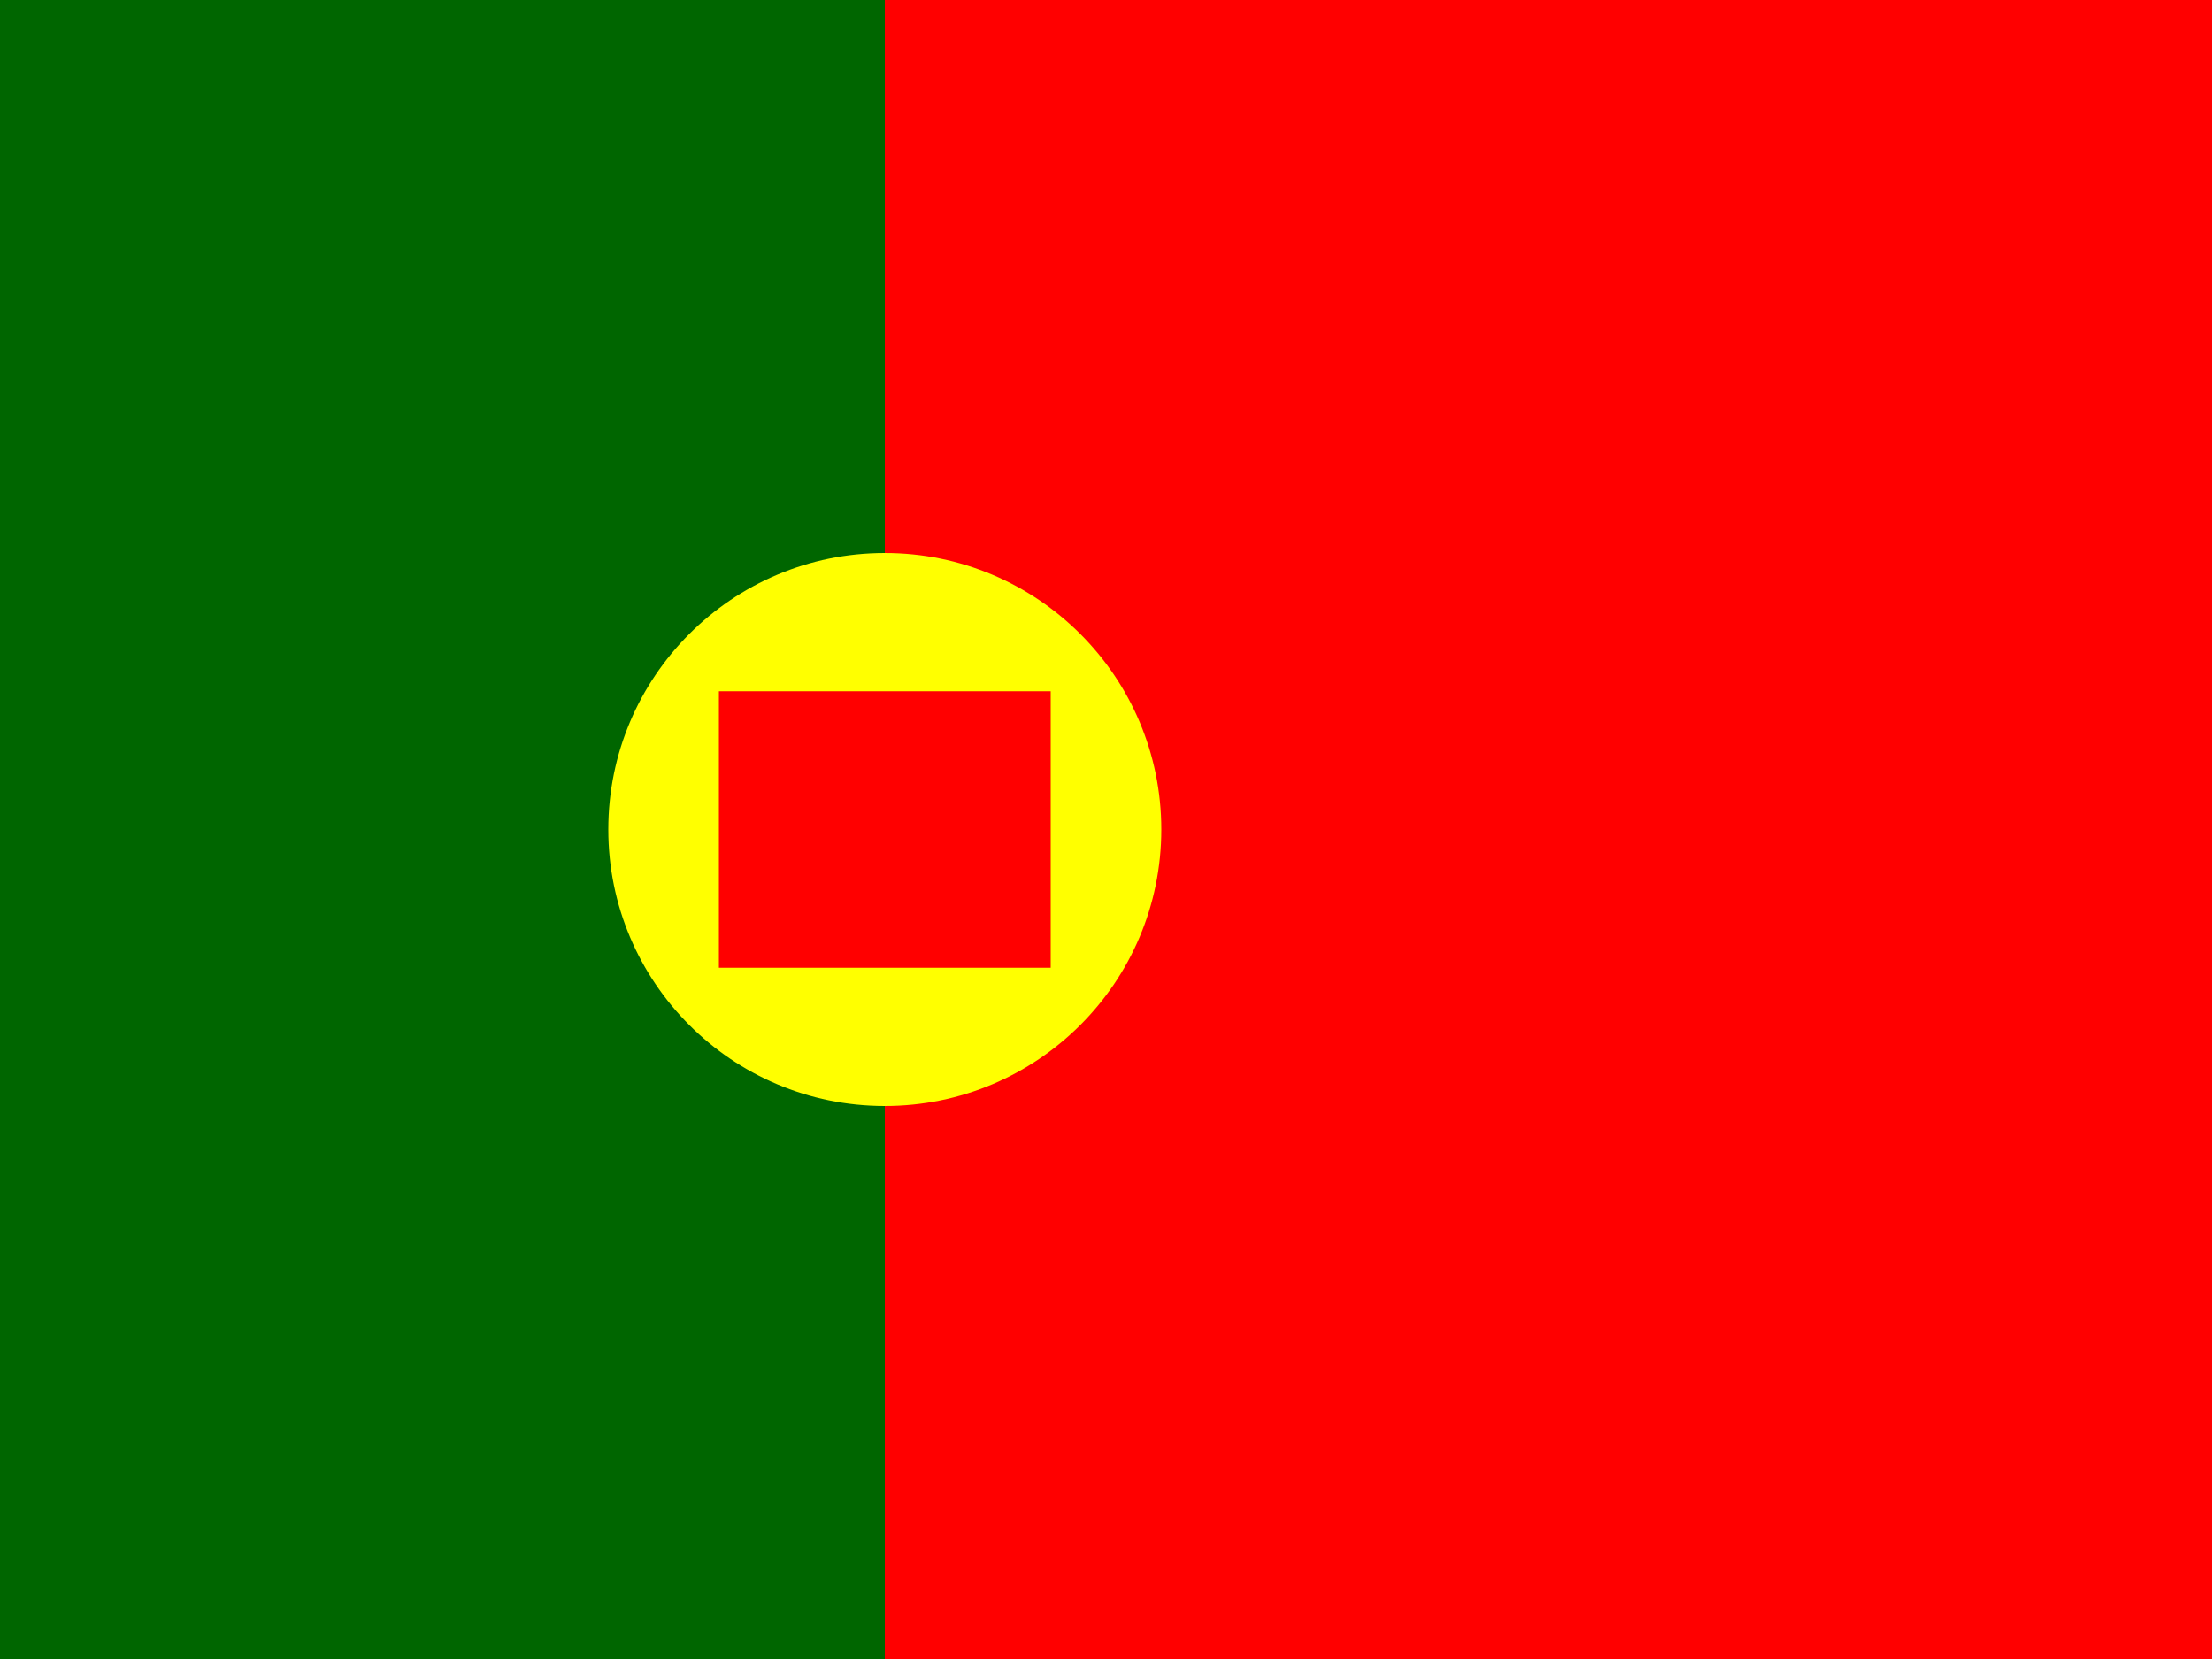
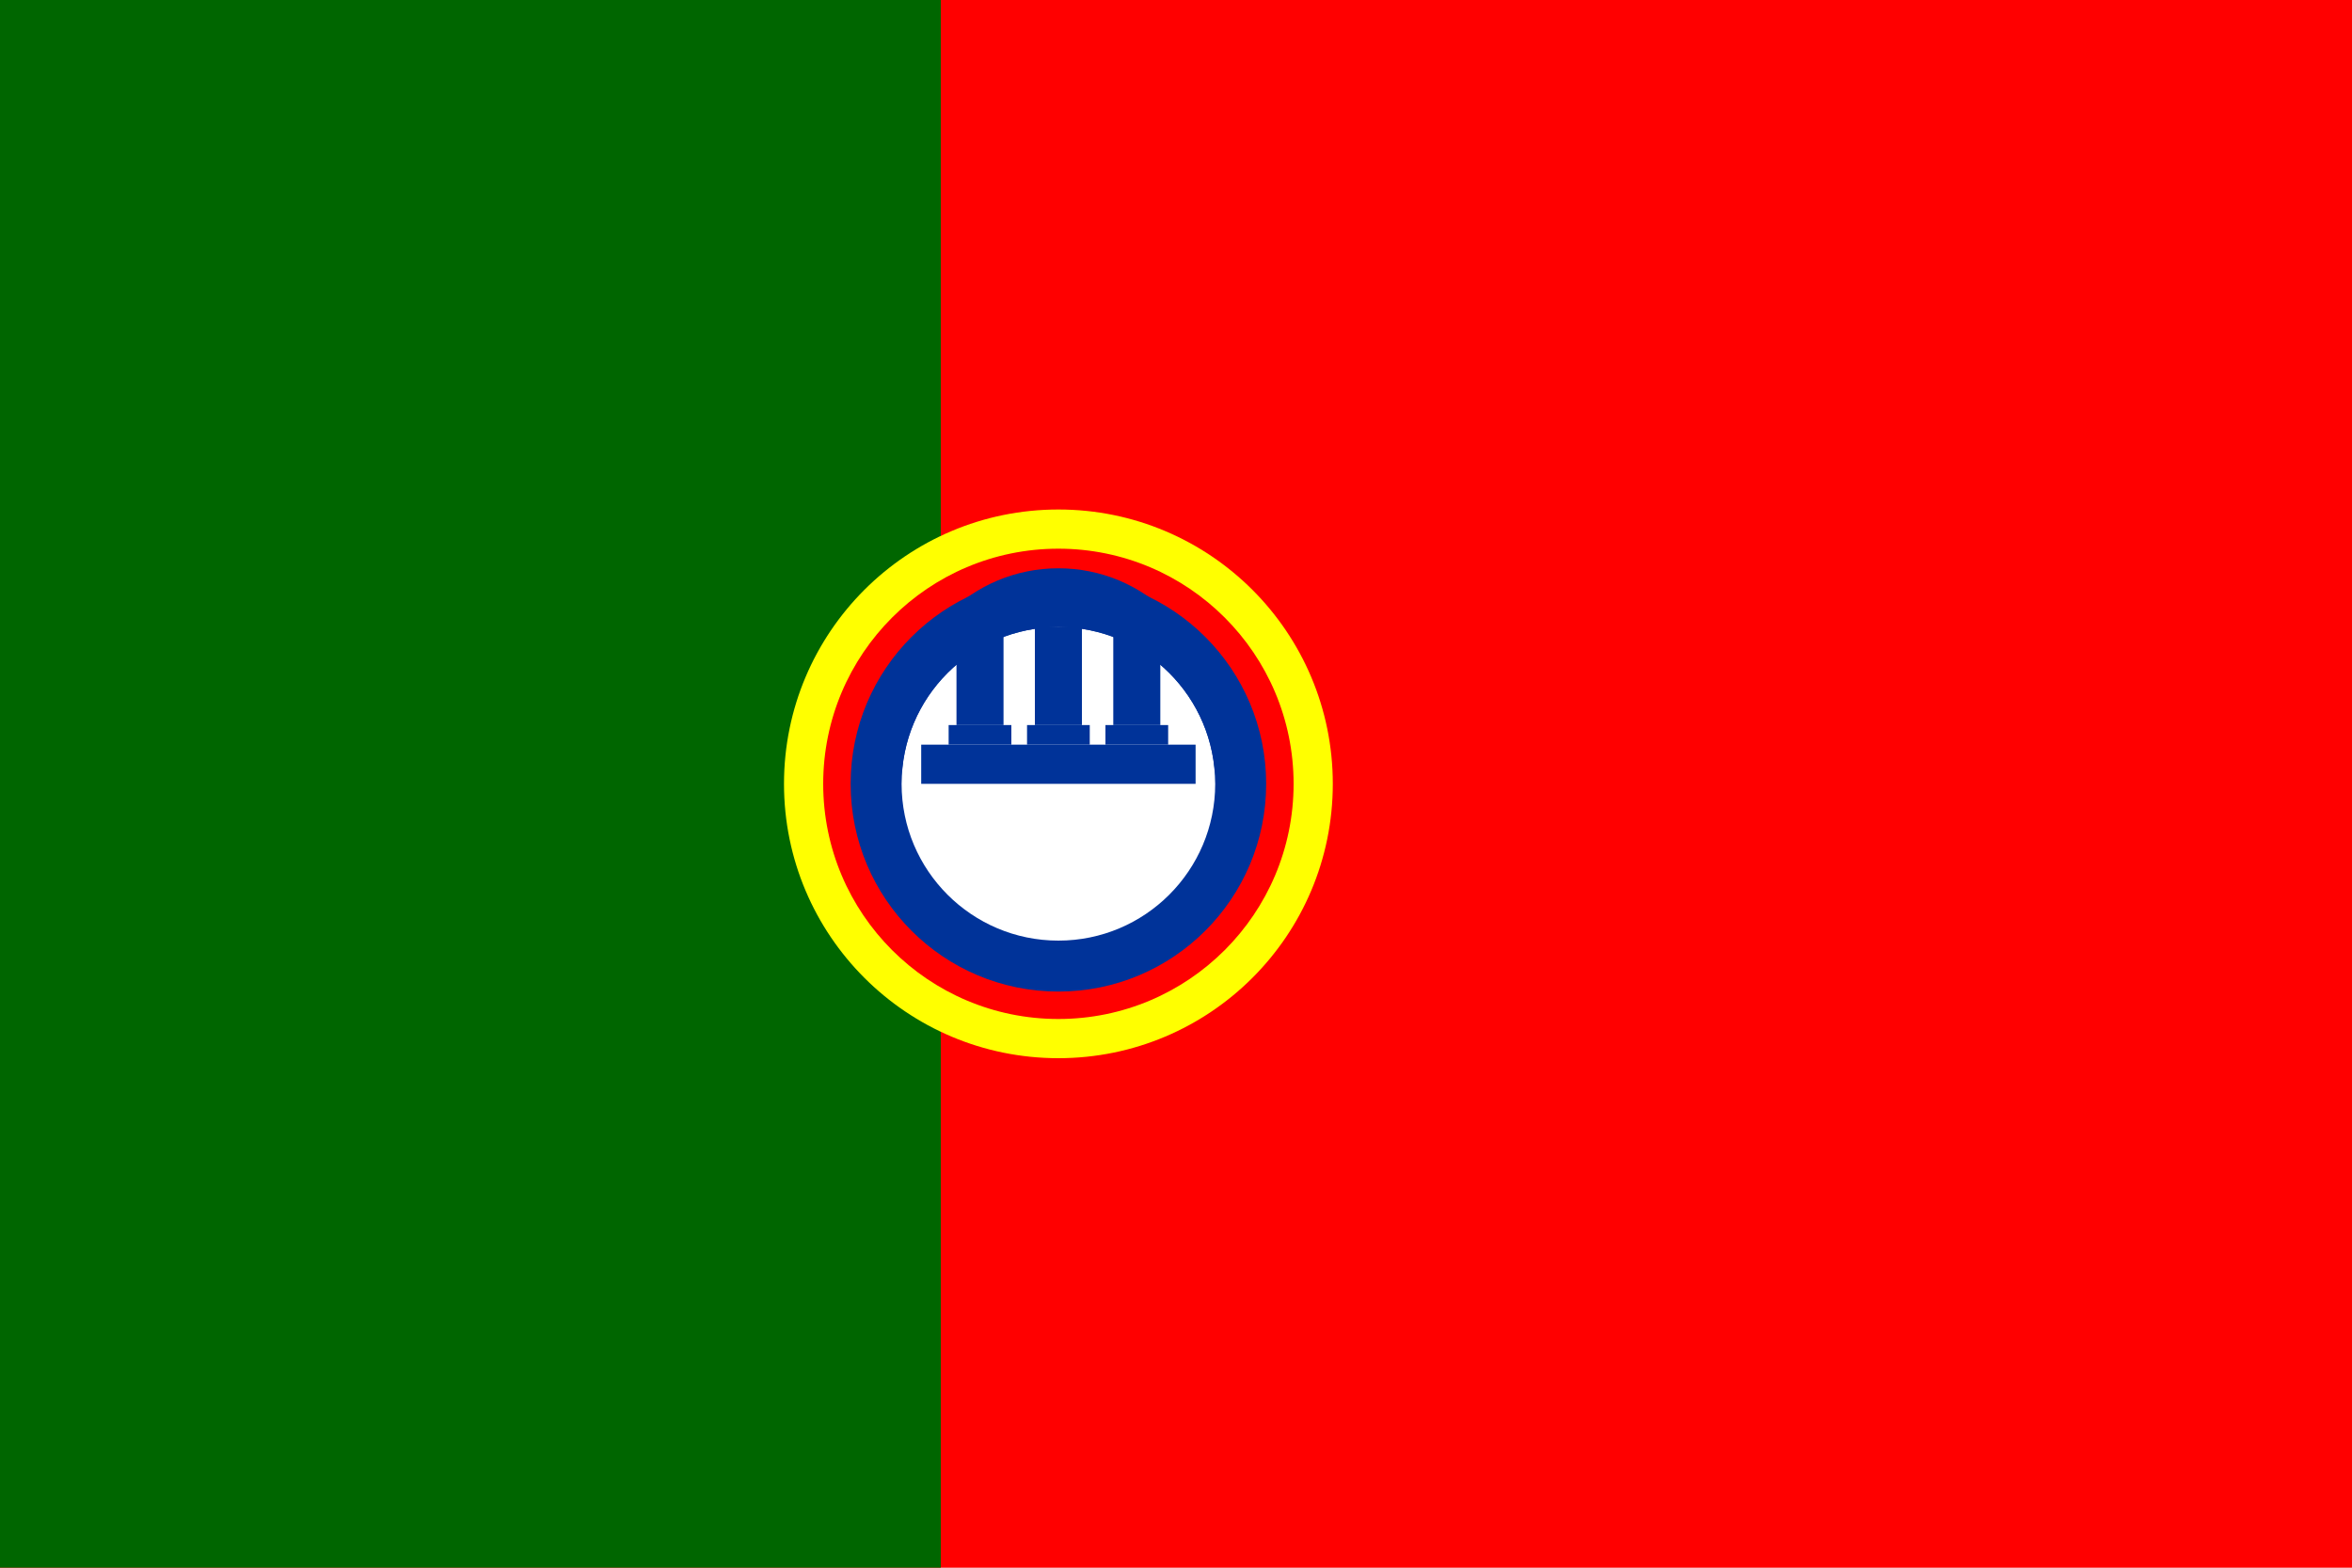
- <svg xmlns="http://www.w3.org/2000/svg" viewBox="0 0 640 480">
-   <path fill="#ff0000" d="M256 0h384v480H256z" />
-   <path fill="#006600" d="M0 0h256v480H0z" />
-   <circle cx="256" cy="240" r="80" fill="#ffff00" />
-   <path fill="#ff0000" d="M208 200h96v80h-96z" />
+ <svg xmlns="http://www.w3.org/2000/svg" width="900" height="600" viewBox="0 0 600 400">
+   <rect width="600" height="400" fill="#f00" />
+   <rect width="240" height="400" fill="#060" />
+   <g transform="translate(270, 200)">
+     <circle r="70" fill="#ff0" />
+     <circle r="60" fill="#f00" />
+     <g fill="#039">
+       <circle r="53" />
+       <circle r="40" fill="#fff" />
+       <path d="M-40,0 A40,40 0 0,1 40,0 L40,-15 A40,40 0 0,0 -40,-15 z" />
+       <g id="castle">
+         <g id="tower">
+           <rect x="-6" y="-40" width="12" height="25" />
+           <rect x="-8" y="-15" width="16" height="5" />
+         </g>
+         <use href="#tower" transform="translate(-20)" />
+         <use href="#tower" transform="translate(20)" />
+         <rect x="-35" y="-10" width="70" height="10" />
+       </g>
+     </g>
+   </g>
</svg>
